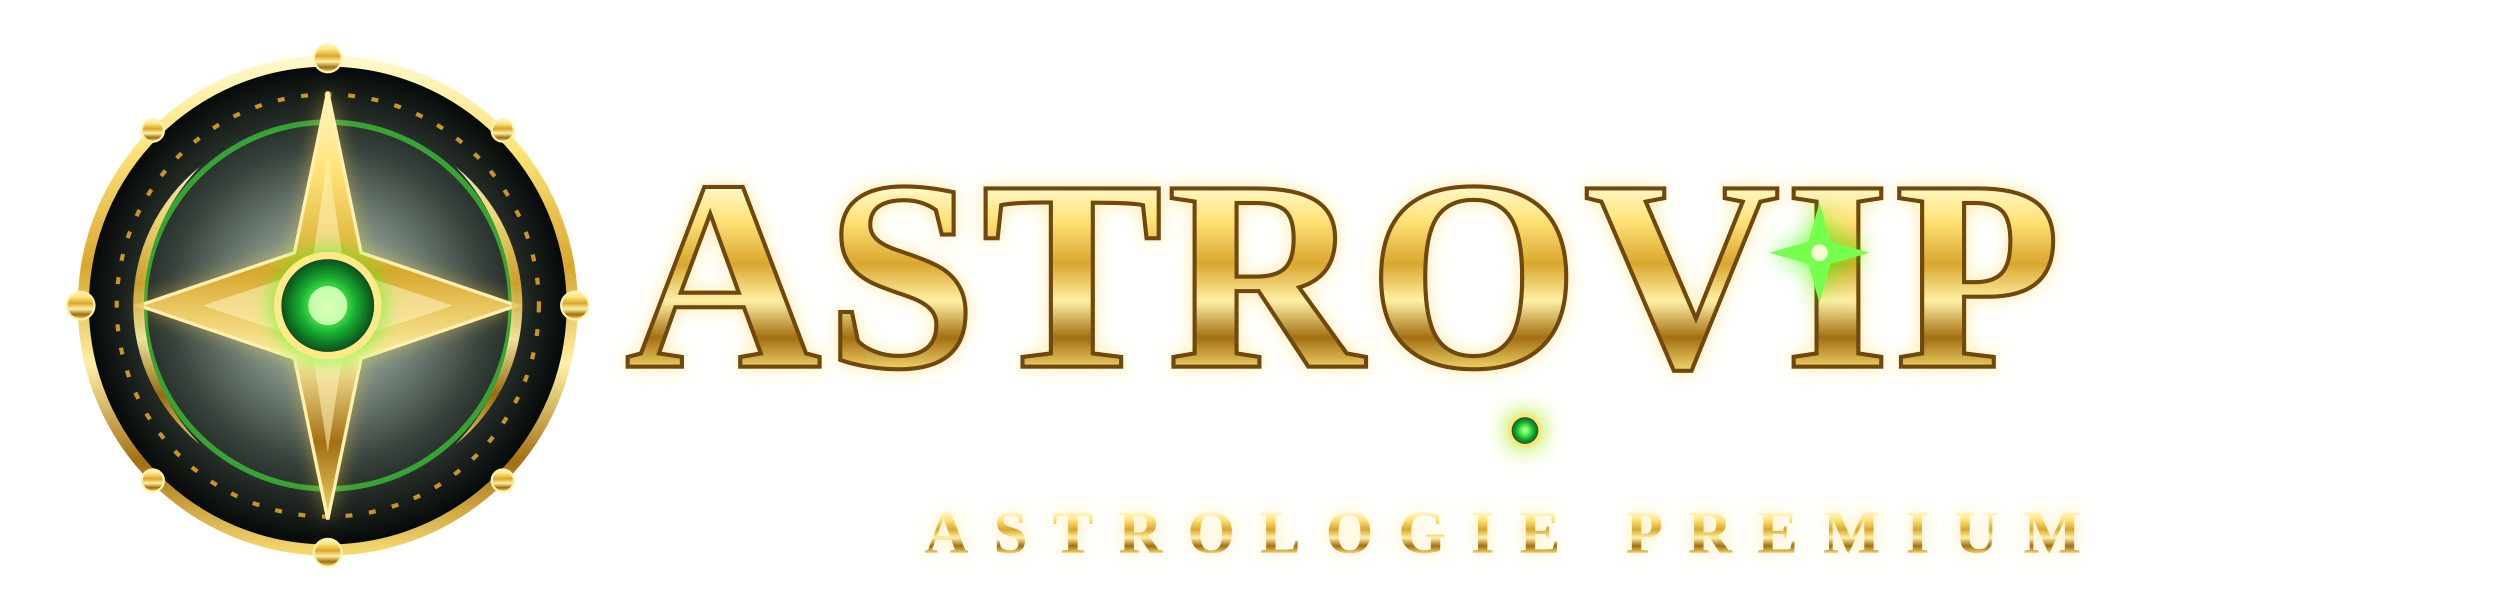
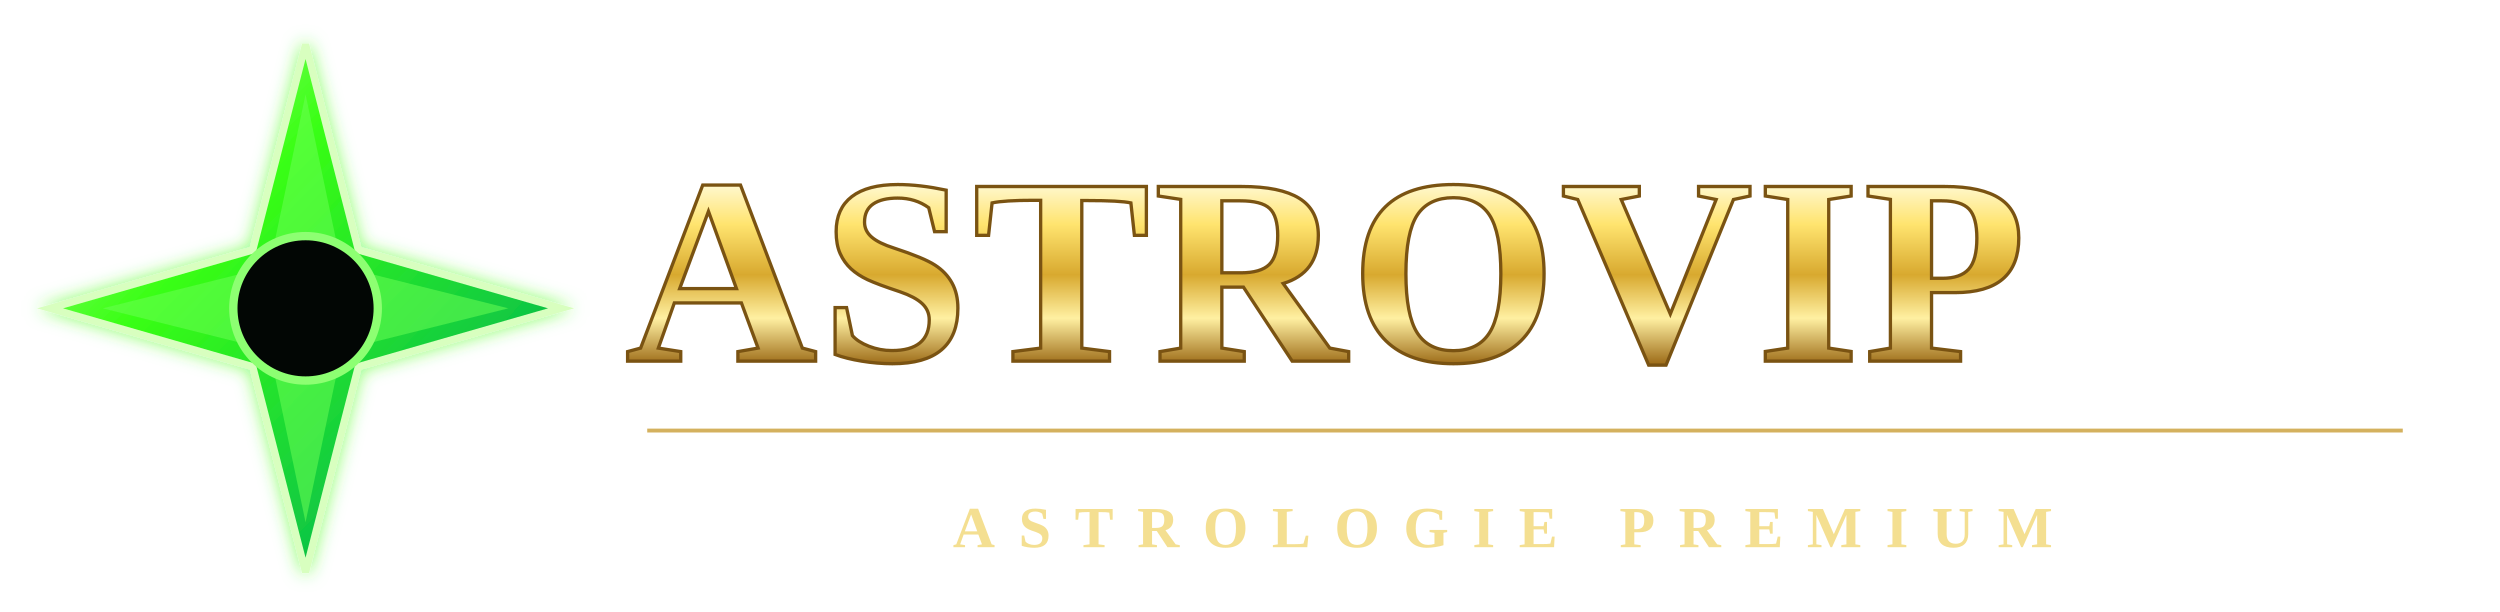
<svg xmlns="http://www.w3.org/2000/svg" viewBox="0 0 900 220" role="img" aria-labelledby="title desc">
  <defs>
-     <linearGradient id="gold" x1="0" y1="0" x2="0" y2="1">
-       <stop offset="0" stop-color="#fff8c9" />
-       <stop offset=".18" stop-color="#ffe47a" />
-       <stop offset=".42" stop-color="#d9a72e" />
-       <stop offset=".62" stop-color="#fff0a4" />
-       <stop offset=".82" stop-color="#a36f12" />
-       <stop offset="1" stop-color="#f5d76e" />
+     <linearGradient id="g" x1="0" y1="0" x2="0" y2="1">
+       <stop offset="0" stop-color="#fff8cf" />
+       <stop offset=".22" stop-color="#ffe46f" />
+       <stop offset=".5" stop-color="#d8a92f" />
+       <stop offset=".74" stop-color="#fff0a2" />
+       <stop offset="1" stop-color="#9b6915" />
    </linearGradient>
-     <linearGradient id="goldDark" x1="0" y1="0" x2="1" y2="1">
-       <stop offset="0" stop-color="#8b5c10" />
-       <stop offset=".45" stop-color="#f5d76e" />
-       <stop offset="1" stop-color="#6c4508" />
+     <linearGradient id="n" x1="0" y1="0" x2="1" y2="1">
+       <stop offset="0" stop-color="#baff9f" />
+       <stop offset=".34" stop-color="#39ff14" />
+       <stop offset=".72" stop-color="#10c843" />
+       <stop offset="1" stop-color="#0a6b2d" />
    </linearGradient>
-     <radialGradient id="emerald">
-       <stop offset="0" stop-color="#d8ffb6" />
-       <stop offset=".22" stop-color="#62ff57" />
-       <stop offset=".58" stop-color="#17a82f" />
-       <stop offset="1" stop-color="#063d19" />
-     </radialGradient>
-     <radialGradient id="glass">
-       <stop offset="0" stop-color="#143e20" stop-opacity=".25" />
-       <stop offset=".65" stop-color="#06120a" stop-opacity=".8" />
-       <stop offset="1" stop-color="#020504" />
-     </radialGradient>
-     <filter id="goldGlow" x="-30%" y="-30%" width="160%" height="160%">
-       <feGaussianBlur stdDeviation="3.4" result="b" />
-       <feFlood flood-color="#ffd64d" flood-opacity=".45" />
+     <filter id="glow" x="-40%" y="-40%" width="180%" height="180%">
+       <feGaussianBlur stdDeviation="3" result="b" />
+       <feFlood flood-color="#39ff14" flood-opacity=".58" />
      <feComposite in2="b" operator="in" />
      <feMerge>
        <feMergeNode />
        <feMergeNode in="SourceGraphic" />
      </feMerge>
    </filter>
-     <filter id="greenGlow" x="-60%" y="-60%" width="220%" height="220%">
-       <feGaussianBlur stdDeviation="4.2" result="g" />
-       <feFlood flood-color="#39ff14" flood-opacity=".75" />
-       <feComposite in2="g" operator="in" />
-       <feMerge>
-         <feMergeNode />
-         <feMergeNode in="SourceGraphic" />
-       </feMerge>
-     </filter>
  </defs>
-   <g transform="translate(18 9)">
-     <circle cx="100" cy="101" r="88" fill="url(#glass)" stroke="url(#gold)" stroke-width="4" />
-     <circle cx="100" cy="101" r="76" fill="none" stroke="#c99528" stroke-width="1.5" stroke-dasharray="2.5 6" />
-     <circle cx="100" cy="101" r="66" fill="none" stroke="#45ff3b" stroke-opacity=".55" stroke-width="2" />
-     <path d="M100 24 L112 82 L168 101 L112 120 L100 178 L88 120 L32 101 L88 82 Z" fill="url(#gold)" stroke="#fff1ad" stroke-width="1.2" filter="url(#goldGlow)" />
-     <path d="M100 48 L106 88 L145 101 L106 114 L100 154 L94 114 L55 101 L94 88 Z" fill="#fff4be" fill-opacity=".55" />
-     <path d="M54 51 A64 64 0 0 0 54 151 A72 72 0 0 1 54 51Z" fill="url(#gold)" opacity=".92" />
-     <path d="M146 51 A64 64 0 0 1 146 151 A72 72 0 0 0 146 51Z" fill="url(#gold)" opacity=".92" />
-     <circle cx="100" cy="101" r="18" fill="url(#emerald)" stroke="#ffe988" stroke-width="2.6" filter="url(#greenGlow)" />
-     <circle cx="100" cy="101" r="7" fill="#d7ffb9" opacity=".9" />
-     <g fill="url(#gold)" stroke="#fff2ad" stroke-width=".8">
-       <circle cx="100" cy="12" r="5" />
-       <circle cx="100" cy="190" r="5" />
-       <circle cx="11" cy="101" r="5" />
-       <circle cx="189" cy="101" r="5" />
-       <circle cx="37" cy="38" r="4" />
-       <circle cx="163" cy="38" r="4" />
-       <circle cx="37" cy="164" r="4" />
-       <circle cx="163" cy="164" r="4" />
-     </g>
+   <g transform="translate(18 10)">
+     <path d="M92 6 L111 80 L184 101 L111 122 L92 196 L73 122 L0 101 L73 80 Z" fill="url(#n)" stroke="#d8ffbf" stroke-width="2.6" filter="url(#glow)" />
+     <path d="M92 24 L105 86 L165 101 L105 116 L92 178 L79 116 L19 101 L79 86 Z" fill="#6cff55" opacity=".52" />
+     <circle cx="92" cy="101" r="26" fill="#020604" stroke="#8dff72" stroke-width="3" />
  </g>
-   <g transform="translate(225 44)" filter="url(#goldGlow)">
-     <text x="0" y="88" font-family="Georgia, 'Times New Roman', serif" font-size="98" font-weight="700" letter-spacing="1.5" fill="url(#gold)" stroke="#6f470d" stroke-width="1.5">ASTROVIP</text>
-     <line x1="8" y1="111" x2="640" y2="111" stroke="url(#goldDark)" stroke-width="2" />
-     <circle cx="324" cy="111" r="5.5" fill="url(#emerald)" stroke="#ffe37c" stroke-width="1.4" filter="url(#greenGlow)" />
-     <text x="316" y="155" text-anchor="middle" font-family="Georgia, 'Times New Roman', serif" font-size="22" font-weight="700" letter-spacing="9" fill="url(#gold)">ASTROLOGIE PREMIUM</text>
-   </g>
-   <g transform="translate(655 91)" filter="url(#greenGlow)">
-     <path d="M0 -18 L4 -4 L18 0 L4 4 L0 18 L-4 4 L-18 0 L-4 -4 Z" fill="#76ff4e" />
-     <circle r="3" fill="#f4ffcf" />
+   <g transform="translate(225 38)">
+     <text x="0" y="92" font-family="Georgia, 'Times New Roman', serif" font-size="96" font-weight="700" letter-spacing="1.2" fill="url(#g)" stroke="#7a5312" stroke-width="1.2">ASTROVIP</text>
+     <line x1="8" y1="117" x2="640" y2="117" stroke="#c99d36" stroke-width="1.4" opacity=".8" />
+     <text x="316" y="159" text-anchor="middle" font-family="Georgia, 'Times New Roman', serif" font-size="21" font-weight="700" letter-spacing="8.5" fill="#f4df91">ASTROLOGIE PREMIUM</text>
  </g>
</svg>
